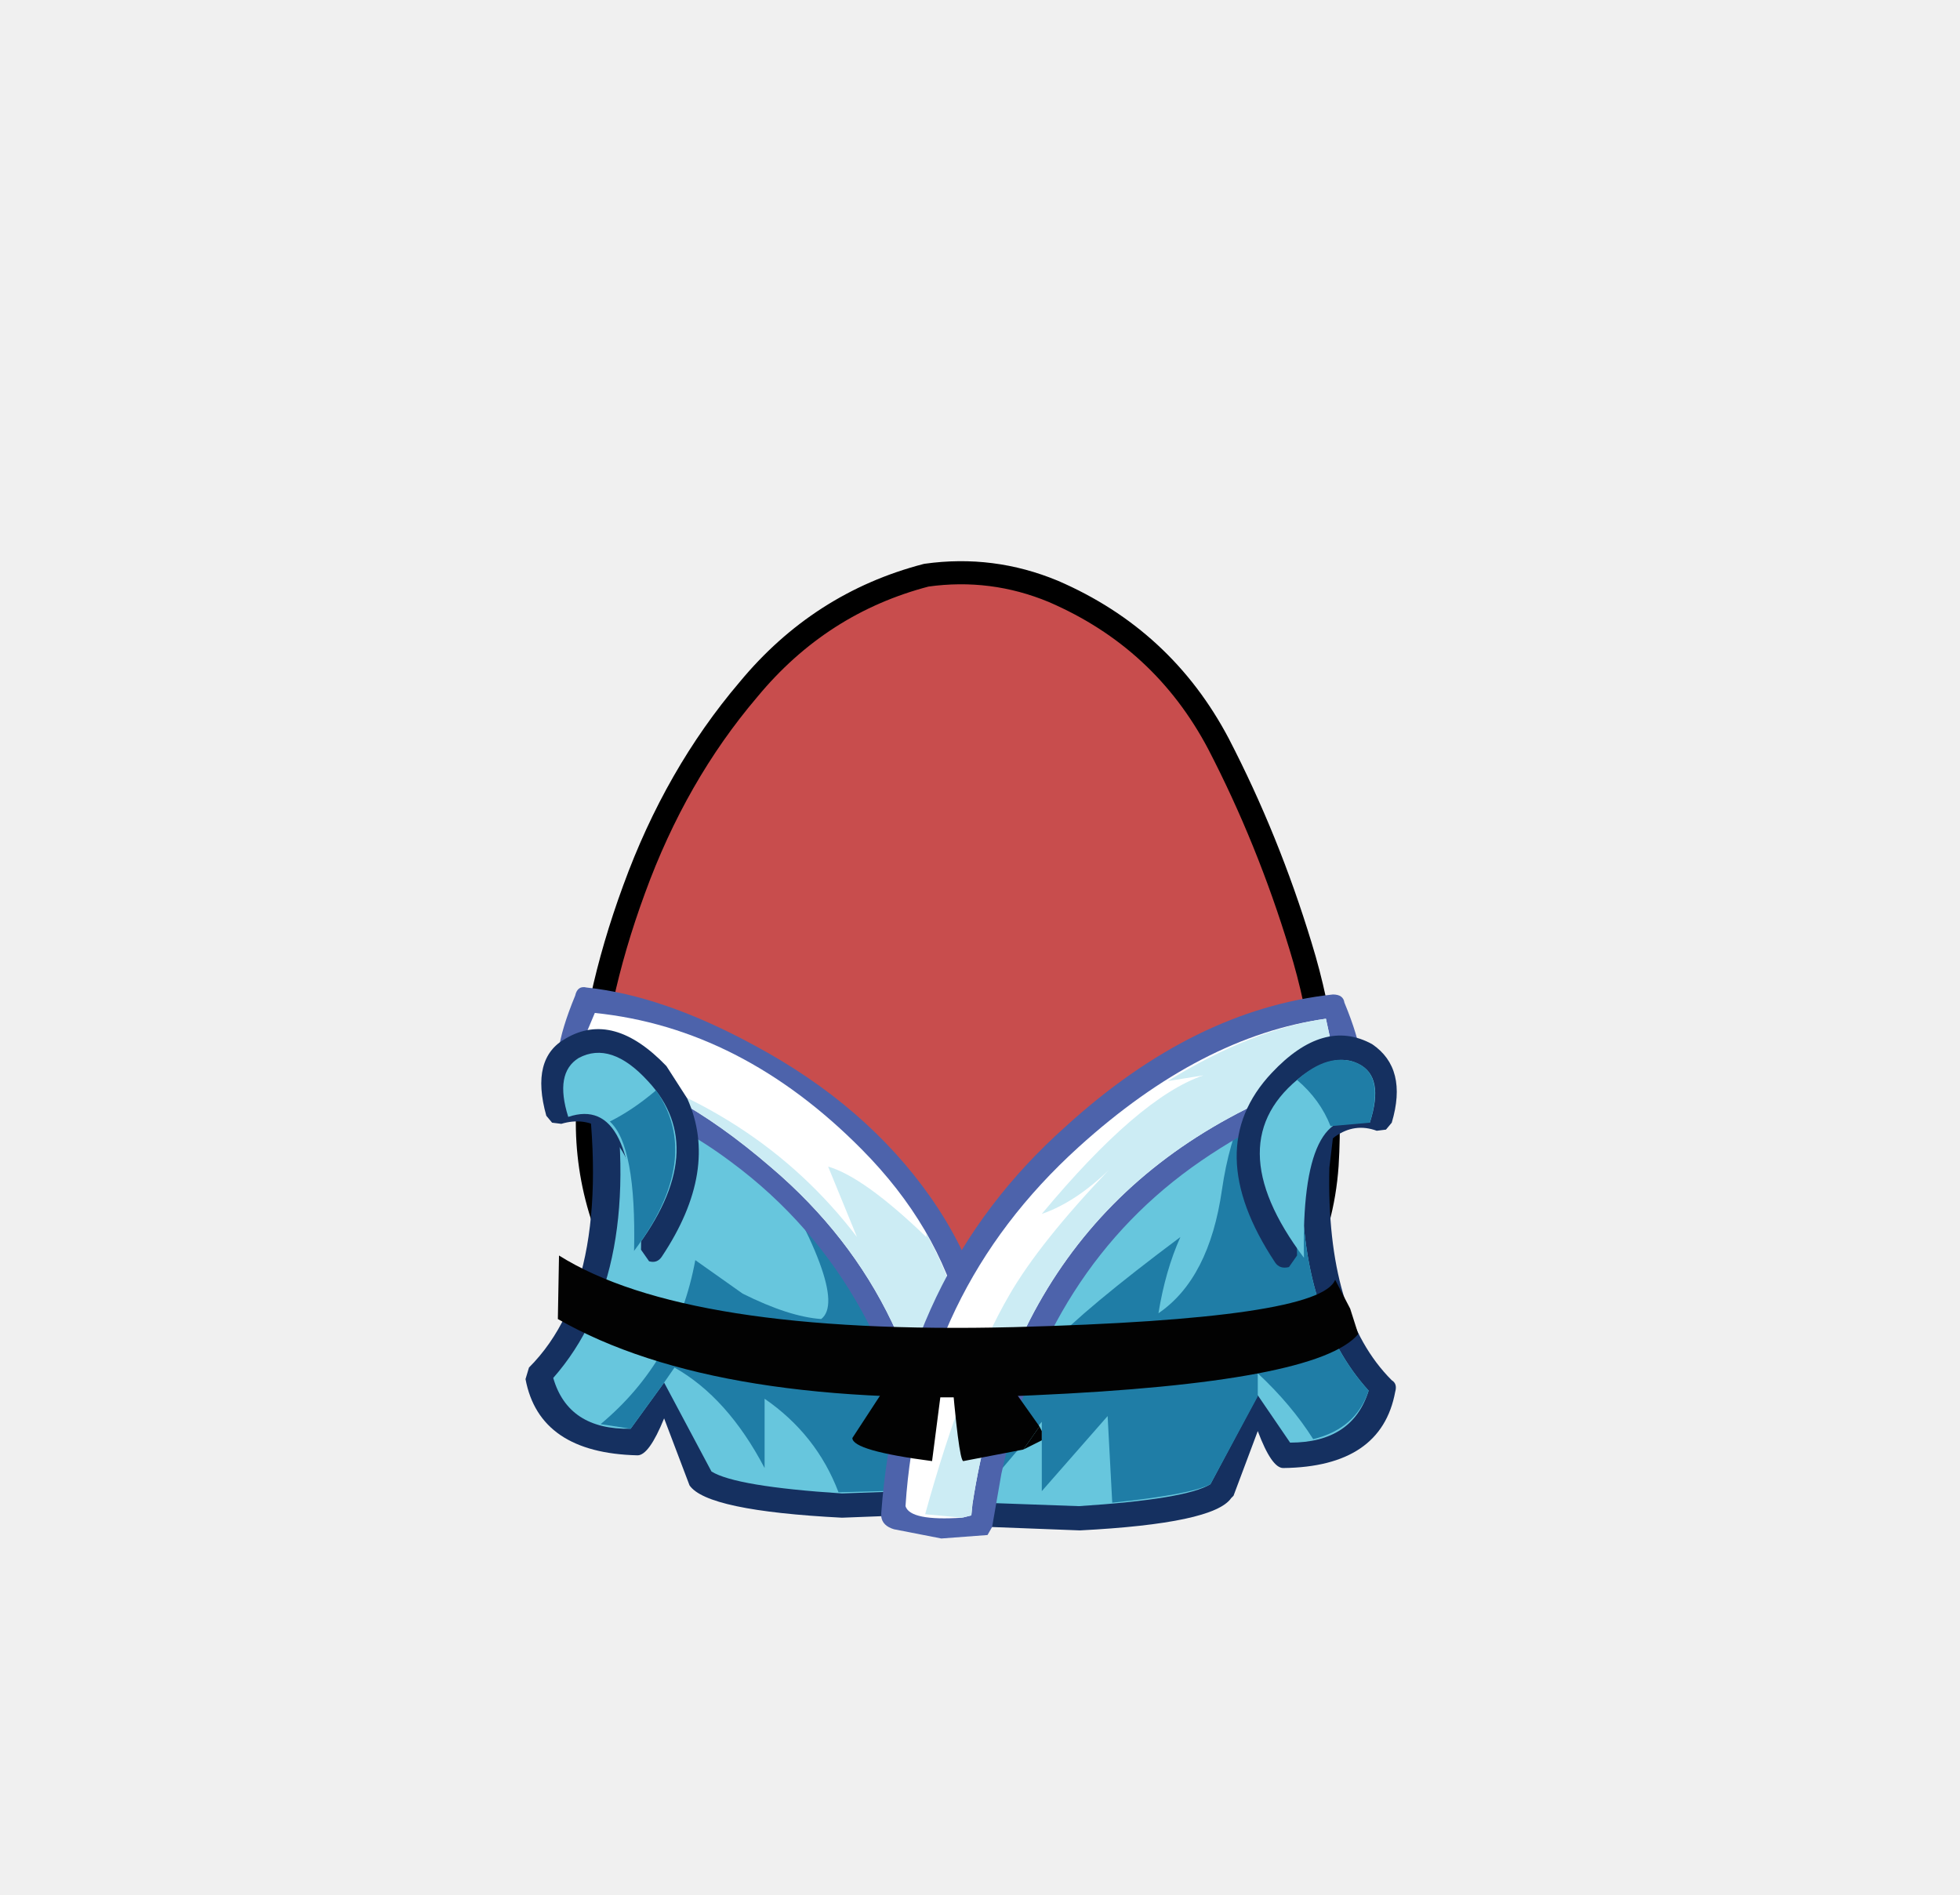
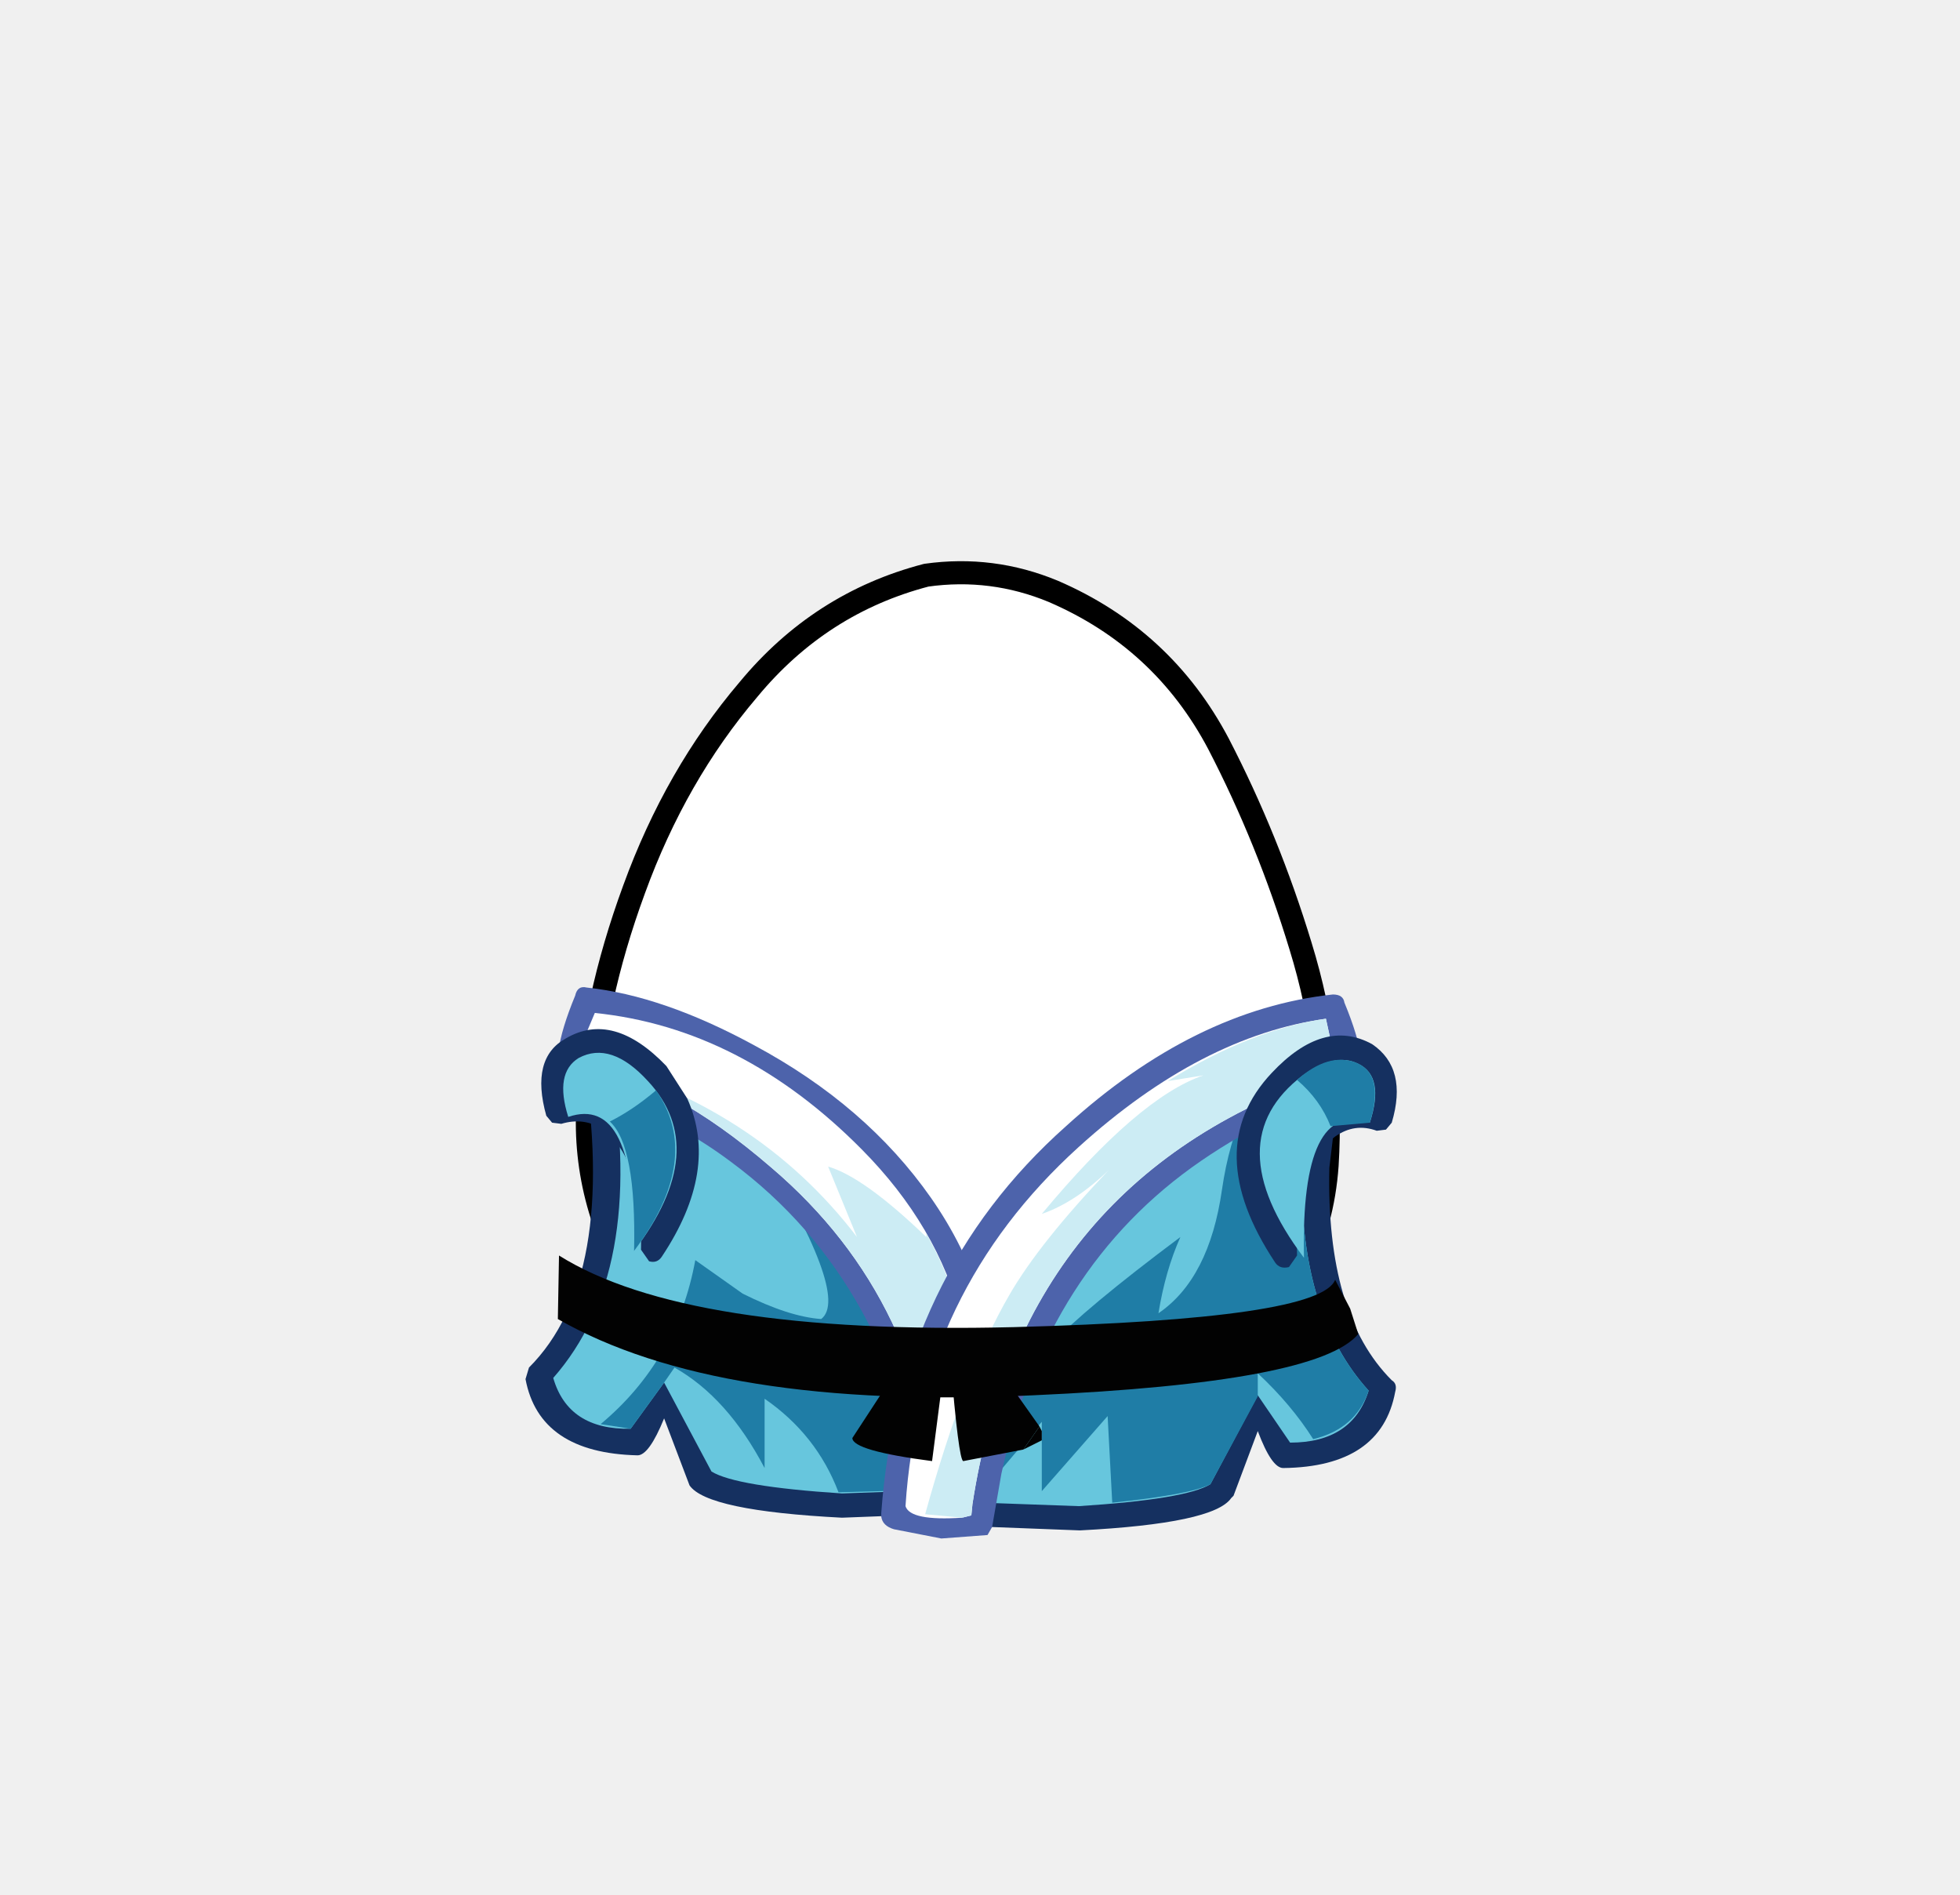
<svg xmlns="http://www.w3.org/2000/svg" xmlns:xlink="http://www.w3.org/1999/xlink" height="82" width="84.85">
  <g transform="translate(37.4 42.25)">
    <use height="38" transform="translate(-11.95 -17.45)" width="32.05" xlink:href="#a" />
    <use height="38.95" transform="translate(-12.45 -17.95)" width="33.05" xlink:href="#b" />
    <use height="23.85" transform="translate(-14.65 .5)" width="37.7" xlink:href="#c" />
  </g>
  <defs>
-     <path d="M27.35 7.4q2.15 4.15 3.55 8.75 1.45 4.7 1.15 9.5-.35 4.95-4.2 8.1-3.8 3.2-8.75 4.05l-2.6.2q-3.6 0-7.05-1.15-4.65-1.6-7.1-5.5Q-.2 27.4.05 23q.2-4.4 2-9.3Q3.85 8.75 7 5.05 10.1 1.3 14.7.1l1.8-.1q1.9.05 3.7.8 4.75 2.05 7.15 6.6" fill="#c84d4d" fill-rule="evenodd" transform="translate(-.05)" id="d" />
+     <path d="M27.35 7.4q2.15 4.15 3.55 8.75 1.45 4.7 1.15 9.5-.35 4.95-4.2 8.1-3.8 3.2-8.75 4.05l-2.6.2q-3.6 0-7.05-1.15-4.65-1.6-7.1-5.5Q-.2 27.4.05 23q.2-4.4 2-9.3Q3.85 8.75 7 5.05 10.1 1.3 14.7.1l1.8-.1q1.9.05 3.7.8 4.75 2.05 7.15 6.6" fill="#fff" fill-rule="evenodd" transform="translate(-.05)" id="d" />
    <path d="M27.35 7.4Q24.95 2.85 20.2.8 17.55-.3 14.7.1 10.1 1.3 7 5.05q-3.15 3.7-4.95 8.65-1.8 4.9-2 9.3-.25 4.4 2.3 8.35 2.45 3.9 7.1 5.5 4.65 1.55 9.65.95 4.95-.85 8.75-4.05 3.85-3.15 4.2-8.1.3-4.8-1.15-9.5-1.4-4.6-3.55-8.75Z" fill="none" stroke="#000" stroke-linecap="round" stroke-linejoin="round" transform="translate(.45 .5)" id="e" />
    <use height="38" width="32.05" xlink:href="#d" id="a" />
    <use height="38.95" width="33.05" xlink:href="#e" id="b" />
    <g id="c" fill-rule="evenodd">
      <path d="M-11.85 1.15q5.8 1.05 10 4.15.6 1 1 2.35.55 1.8.55 3.65-4.4-5.75-11.85-7.7l-.35-1.75.15-.55.5-.15" fill="#153060" transform="translate(14.65 -.5)" />
      <path d="M2.7 11.3q-.8-.4-1.75-1.85-1-1.4-1.8-1.8-.4-1.35-1-2.35Q.75 7.25 2.7 10v1.3" fill="#153060" transform="translate(14.65 -.5)" />
      <path d="M.95 9.45Q1.9 10.9 2.7 11.3V10q3.5 5.05 4.55 12.55.1.5-.4.6l-7.8.3q-5.85-.3-6.6-1.4l-1.1-2.9q-.65 1.6-1.15 1.6-4.25-.1-4.85-3.3l.15-.5q3.85-3.85 2.35-13.35Q-4.7 5.55-.3 11.3q0-1.85-.55-3.65.8.4 1.8 1.8" fill="#153060" transform="translate(14.65 -.5)" />
      <path d="m-10.95 3.95-.3-1.5q6.2 1.4 10.3 5.15l.1.1q.55 1.8.55 3.6-3.95-5.2-10.65-7.35" fill="#67c6dd" transform="translate(14.65 -.5)" />
      <path d="M-10.1 19.6q-2.7.05-3.35-2.2 4-4.55 2.5-13.45Q-4.25 6.1-.3 11.3q0-1.8-.55-3.6 5.6 5.25 6.9 14.45l-7 .25q-4.6-.3-5.65-.95l-2.05-3.85-1.45 2" fill="#67c6dd" transform="translate(14.65 -.5)" />
      <path d="m-4.75 7.05-2.2-3.25Q-3.55 5.2-1 7.6l.2.1q.5 2 .5 3.6-1.65-2.2-4.45-4.25" fill="#1f7da6" transform="translate(14.65 -.5)" />
      <path d="M-4.75 7.05Q-1.95 9.1-.3 11.3q0-1.6-.5-3.6Q4.75 13 6.05 22.15l-7.15.2q-.95-2.5-3.2-4.05v3q-1.6-3.05-3.9-4.35l-.45.65-1.45 2-1.3-.2q3.3-2.75 4.1-7.1l2.05 1.45q2 1 3.4 1.1 1.3-1-2.9-7.8" fill="#1f7da6" transform="translate(14.65 -.5)" />
      <path d="M22.85 17.5q.25.15.15.5-.6 3.25-4.85 3.3-.5 0-1.1-1.6L16 22.5l-.1.1q-.75 1.1-6.55 1.4l-7.8-.3q-.5-.1-.4-.6Q3.7 4.7 20.25 1.7l.5.15.1.55-.7 5.9q-.15 6.35 2.7 9.2" fill="#153060" transform="translate(14.65 -.5)" />
      <path d="m19.6 3-.65 5.55q-.05 6.15 2.9 9.4-.7 2.25-3.4 2.25l-1.4-2.05L15 22q-1.05.65-5.7.95l-6.95-.25Q4.55 6.35 19.6 3" fill="#67c6dd" transform="translate(14.65 -.5)" />
      <path d="m19.6 3-.65 5.55q-.05 6.15 2.9 9.4-.55 1.65-2.4 2.1-.95-1.5-2.4-2.85v1L15 22q-.85.45-4.25.8l-.2-3.75L7.7 22.3v-3l-3.1 3.65q.35-3.6 3.4-6.9 1.55-1.65 5.7-4.75-.65 1.45-.95 3.3 2.2-1.5 2.75-5.35.6-4.1 2.8-5.9L19.6 3" fill="#1f7da6" transform="translate(14.65 -.5)" />
      <path d="m4.6 24-.8.1L5.55 22l-.3 1.35-.65.65" fill="#4d63ab" transform="translate(14.65 -.5)" />
      <path d="M2.9 9.6q2.9 4.15 2.9 9.2L5.55 22 3.8 24.1l-.85-.25-.2-.35q-1.4-10.2-8.5-15.45-2.2-1.65-4.75-2.6l-2.15-.65-.35-.15q-.7-.9.5-3.8.1-.45.5-.35Q-8.7.85-4.75 3 .1 5.6 2.9 9.6" fill="#4d63ab" transform="translate(14.65 -.5)" />
      <path d="M4 23.65q-.1.3-.75-.2Q2.8 14.1-4 8.3q-4.4-3.8-8.1-4.4-.3-.35.05-1.35l.4-.95Q-5.3 2.25-.1 7.5 6.5 14.15 4 23.65" fill="#fff" transform="translate(14.65 -.5)" />
      <path d="M2.7 11.3v-.15q3.1 5.5 1.3 12.5-.1.3-.75-.2Q2.8 14.1-4 8.3q-4.4-3.8-8.1-4.4l-.1-.3q7.55 2 11.9 7.7l-1.25-3.05Q0 8.7 2.7 11.3" fill="#ccecf4" transform="translate(14.65 -.5)" />
      <path d="M20.8 1.15q1.2 2.9.5 3.8l-.3.2Q17.95 5.7 14.6 8q-6.7 4.6-8.65 13.55l-.4 2.3-.2.35-2 .15-2.05-.4q-.5-.15-.55-.55v-.15q.75-10.3 8-16.75Q14.3 1.45 20.3.8q.45 0 .5.35" fill="#4d63ab" transform="translate(14.65 -.5)" />
      <path d="m4.65 23.35-.4.1.45-.6-.05.5" fill="#fff" transform="translate(14.65 -.5)" />
      <path d="M20.5 4.15Q6.9 8.55 4.7 22.85l-.45.6q-2.25.15-2.45-.5.6-9.3 7.5-15.55Q14.6 2.6 20 1.85l.5 2.3" fill="#fff" transform="translate(14.65 -.5)" />
      <path d="m4.65 23.35-.4.1.45-.6-.05.5" fill="#ccecf4" transform="translate(14.65 -.5)" />
      <path d="M10.6 8.4q-1.45 1.4-2.9 1.9 4.2-5.05 7-6l-1.55.25Q16.8 2.3 20 1.85l.5 2.3Q6.9 8.55 4.7 22.85l-.45.6-1.6-.15q1.7-6.15 3.65-9.5 1.3-2.25 4.3-5.4" fill="#ccecf4" transform="translate(14.65 -.5)" />
      <path d="m-8.55 3.9.9 1.4q1.4 3.1-1.1 6.85-.2.3-.55.2l-.35-.5q.1-3.9-1.65-5.2-.8-.55-1.8-.25l-.4-.05-.25-.3q-.7-2.5.85-3.35 2.05-1.2 4.35 1.2" fill="#153060" transform="translate(14.65 -.5)" />
      <path d="M-12.8 6.1q-.6-1.9.45-2.55l3 1q2.75 2.95-.6 7.35.1-6.8-2.85-5.8m.45-2.55q1.4-.75 3 1l-3-1" fill="#67c6dd" transform="translate(14.65 -.5)" />
      <path d="M-11 6.3q1-.5 2-1.35 2.05 2.95-.95 6.95.1-4.55-1.05-5.6" fill="#1f7da6" transform="translate(14.65 -.5)" />
      <path d="m22.6 6.65-.4.05q-.95-.35-1.8.25-1.75 1.3-1.65 5.15l-.35.5q-.4.1-.6-.2-3.25-4.9-.15-8.2Q19.9 1.8 22 2.95q1.55 1.05.85 3.4l-.25.3" fill="#153060" transform="translate(14.65 -.5)" />
      <path d="M19.05 12.2q-3.8-5.05-.05-7.9 1.4-1 2.4-.5 1.15.55.5 2.55-3-1.05-2.85 5.85" fill="#67c6dd" transform="translate(14.65 -.5)" />
      <path d="M18.75 4.5q1.35-1.2 2.55-.75 1.25.5.6 2.6l-1.7.15q-.45-1.15-1.45-2" fill="#1f7da6" transform="translate(14.65 -.5)" />
      <path d="M6.5 15.2q13.25-.35 13.9-2.05l.65 1.25.35 1.1q-1.75 2.1-14.05 2.65-13.7.65-20.6-3.3l.05-2.75q5.5 3.45 19.7 3.1" fill="#020202" transform="translate(14.65 -.5)" />
      <path d="m1.95 16.25 1.55.5L2.95 21Q-.5 20.55-.5 20l2.45-3.75m3.35 0 2.3 3.25-.7 1-2.6.5q-.2-.05-.55-4.3l1.55-.45" fill="#020202" transform="translate(14.65 -.5)" />
      <path d="m7.6 19.5.1.2v.4l-.8.4.7-1" fill="#020202" transform="translate(14.65 -.5)" />
    </g>
  </defs>
</svg>
